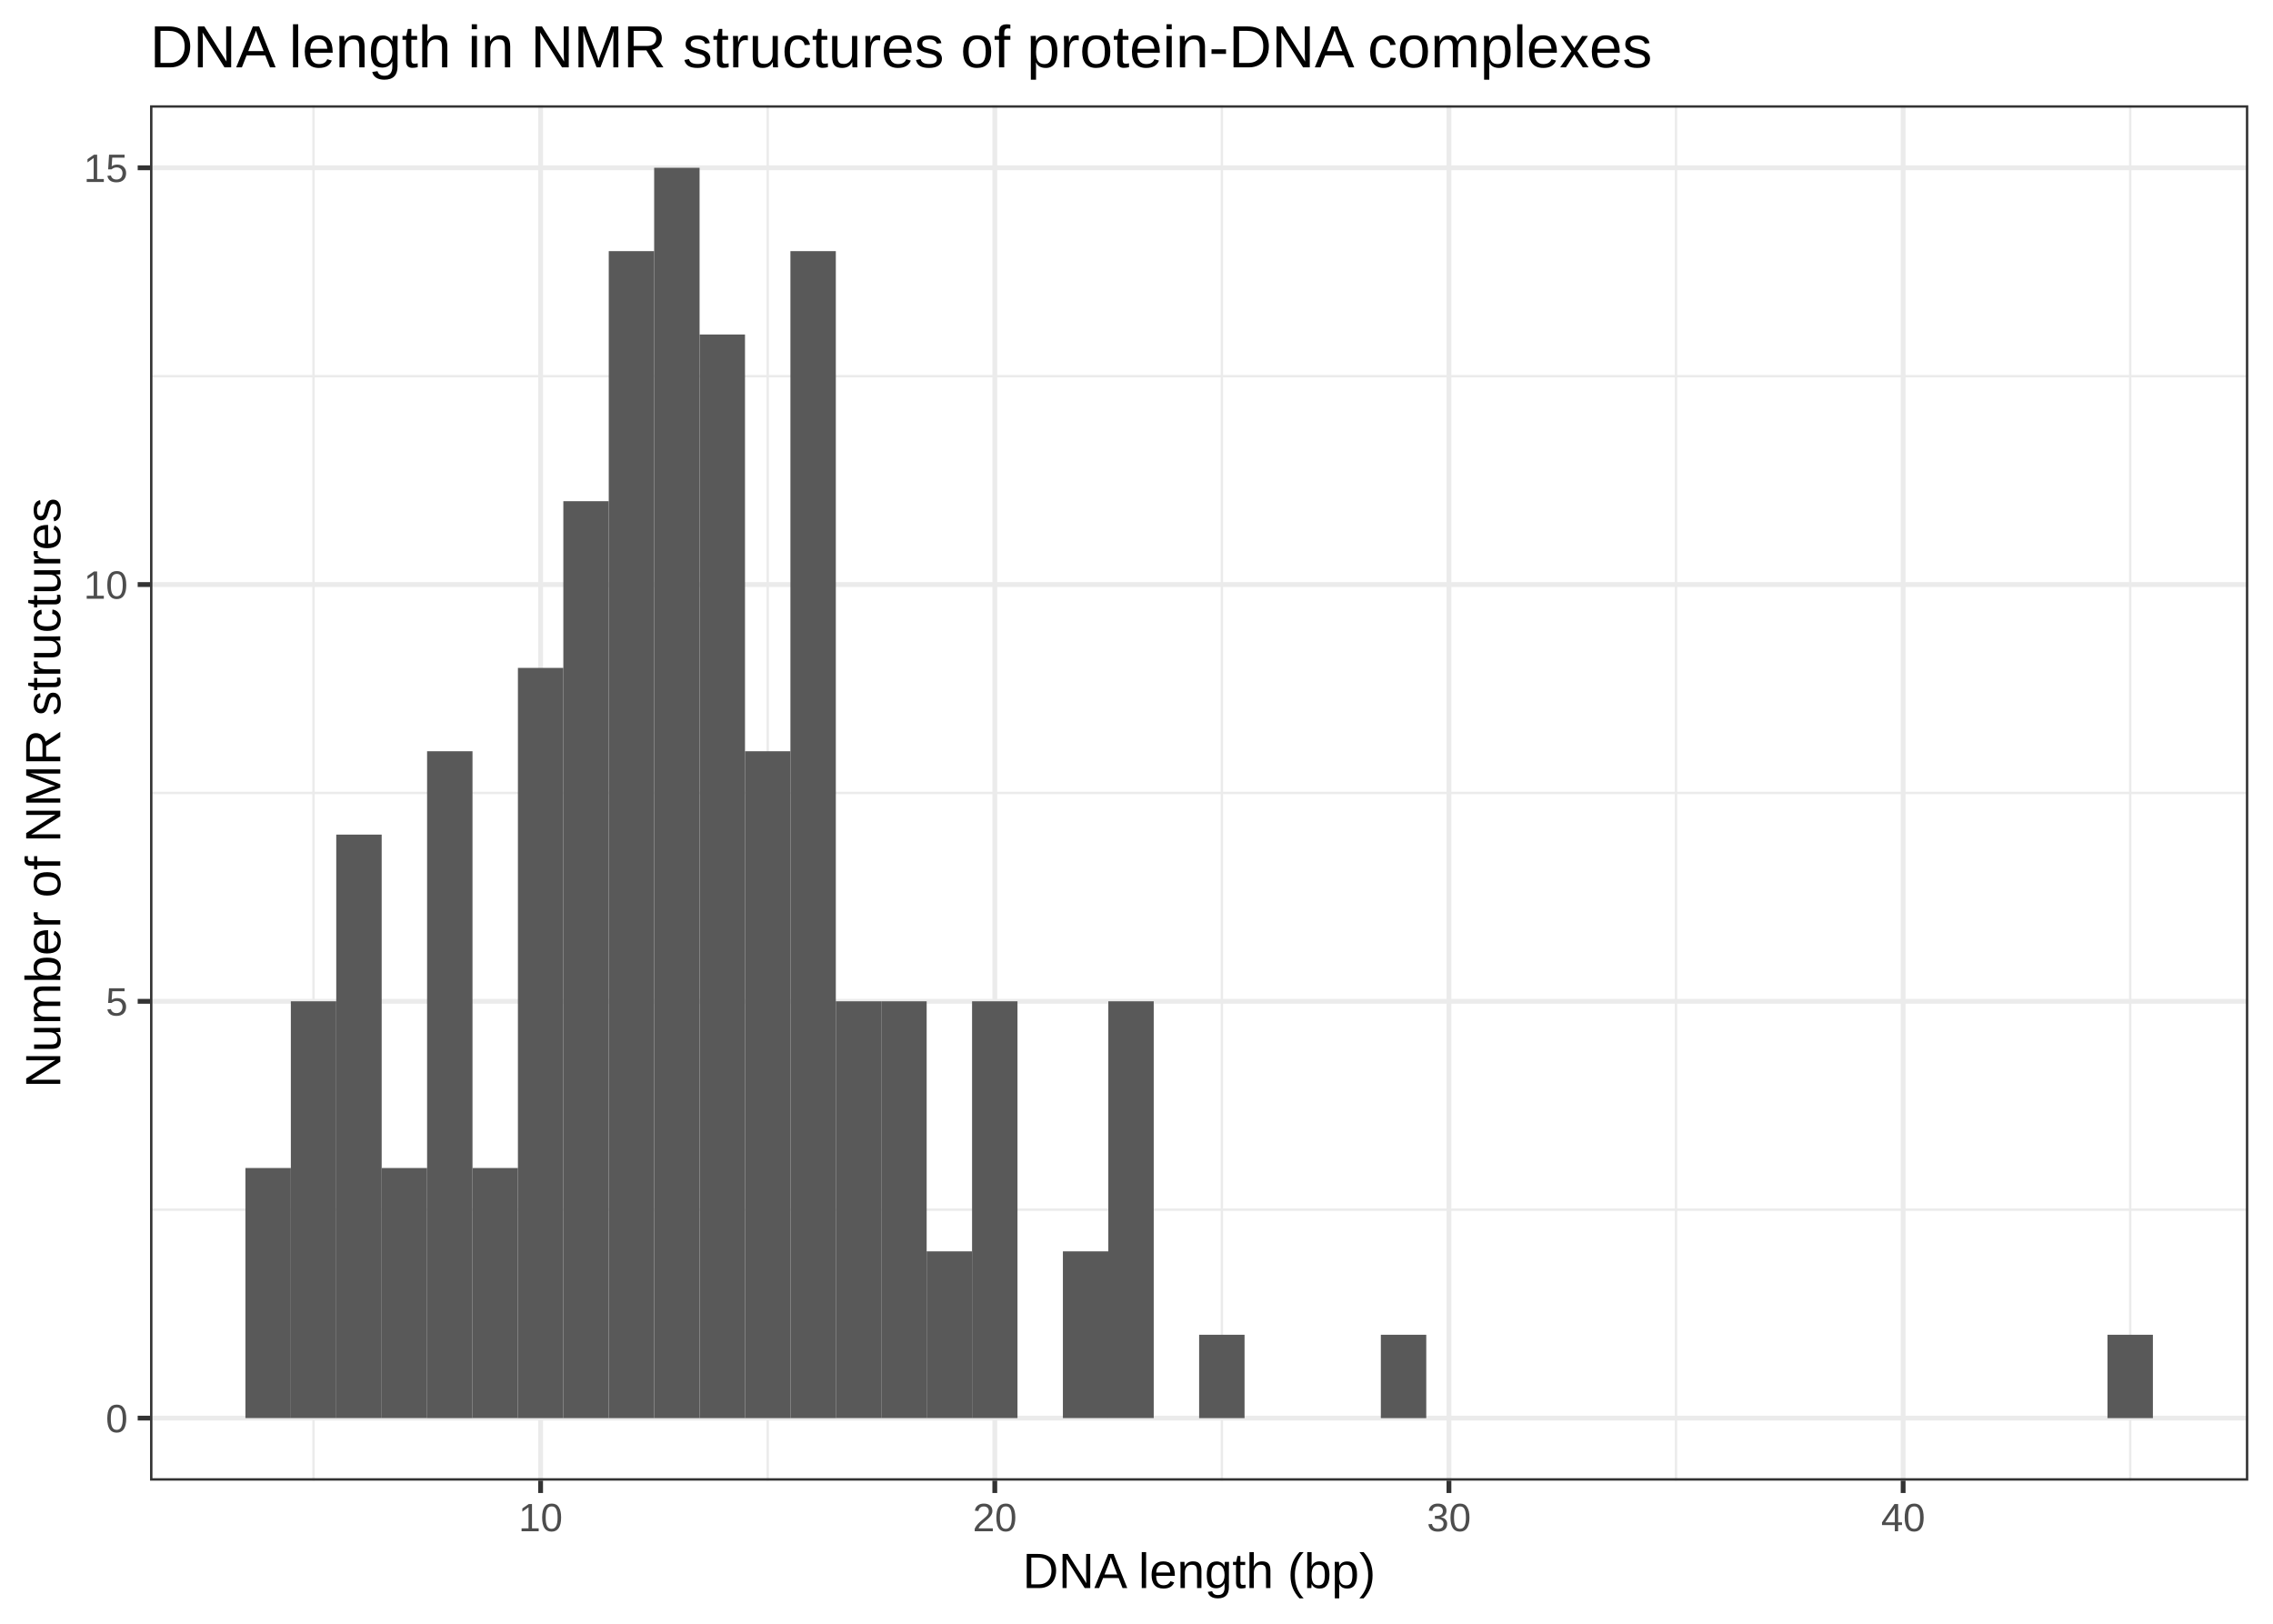
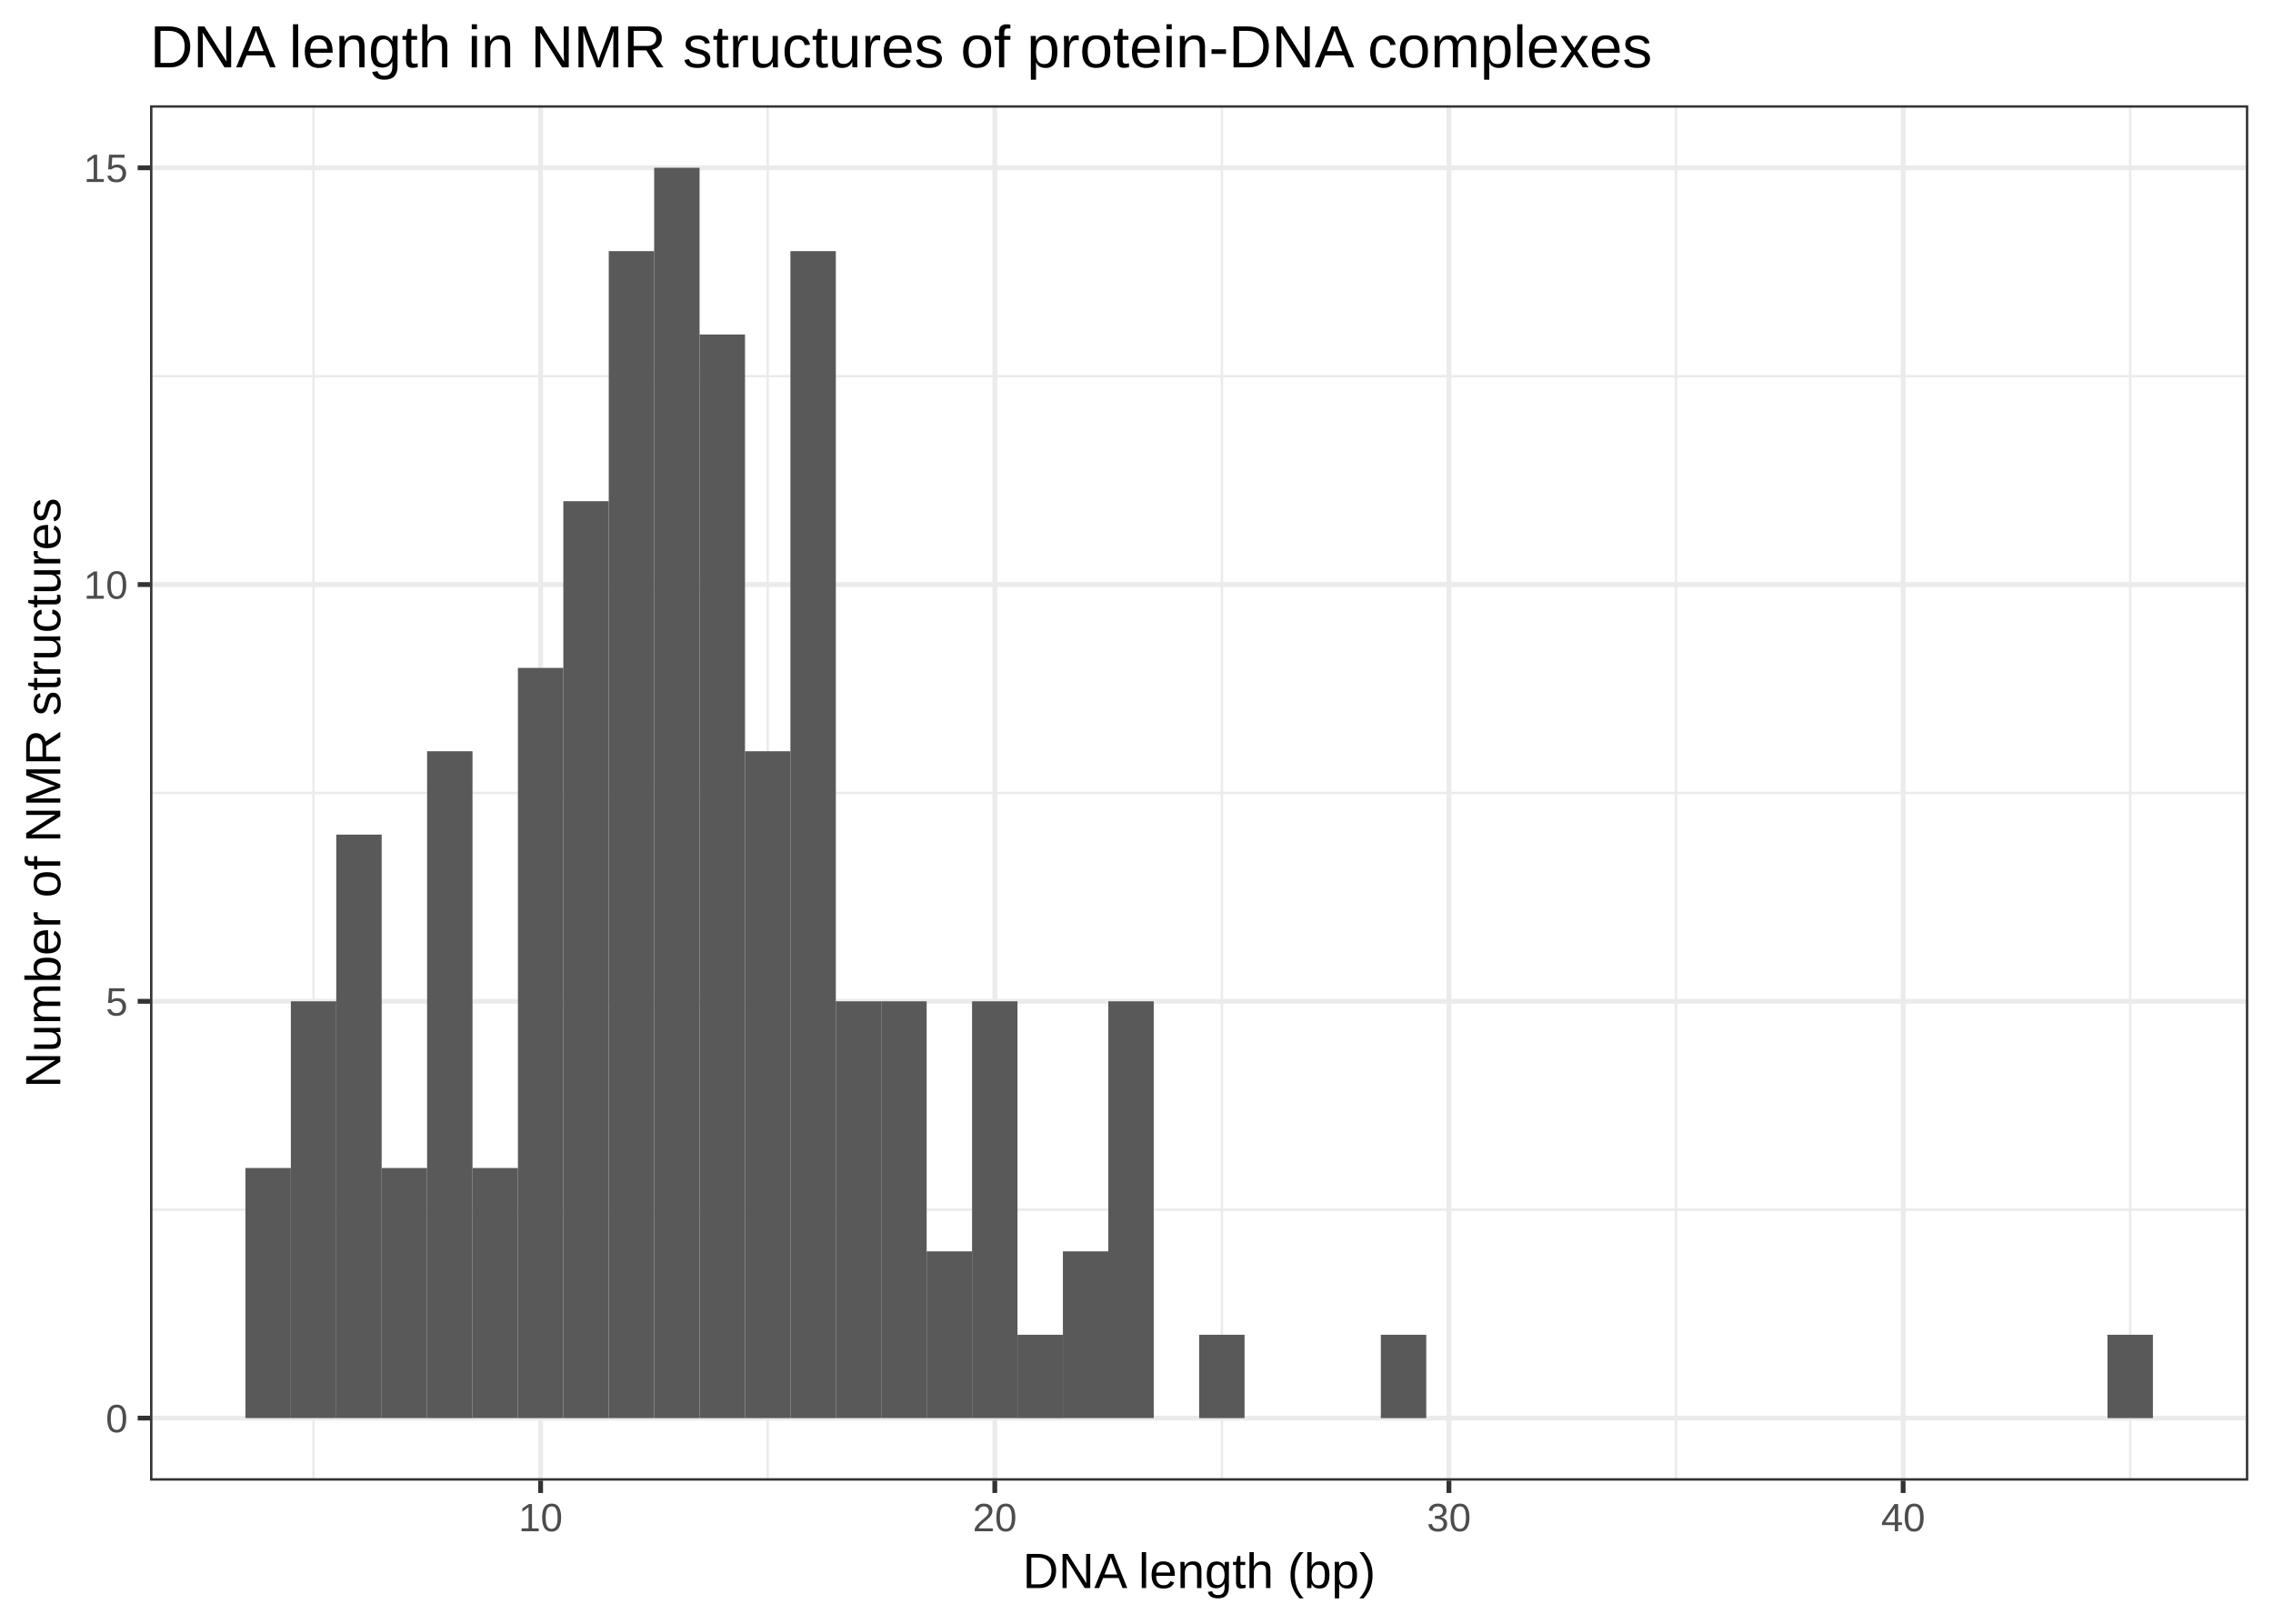
<svg xmlns="http://www.w3.org/2000/svg" class="svglite" width="504.00pt" height="360.00pt" viewBox="0 0 504.00 360.00">
  <defs>
    <style type="text/css">
    .svglite line, .svglite polyline, .svglite polygon, .svglite path, .svglite rect, .svglite circle {
      fill: none;
      stroke: #000000;
      stroke-linecap: round;
      stroke-linejoin: round;
      stroke-miterlimit: 10.00;
    }
    .svglite text {
      white-space: pre;
    }
  </style>
  </defs>
  <rect width="100%" height="100%" style="stroke: none; fill: #FFFFFF;" />
  <defs>
    <clipPath id="cpMC4wMHw1MDQuMDB8MC4wMHwzNjAuMDA=">
      <rect x="0.00" y="0.00" width="504.00" height="360.00" />
    </clipPath>
  </defs>
  <g clip-path="url(#cpMC4wMHw1MDQuMDB8MC4wMHwzNjAuMDA=)">
    <rect x="0.00" y="0.00" width="504.00" height="360.00" style="stroke-width: 1.07; stroke: #FFFFFF; fill: #FFFFFF;" />
  </g>
  <defs>
    <clipPath id="cpMzMuMjd8NDk4LjUyfDIzLjM0fDMyOC4yNw==">
      <rect x="33.27" y="23.34" width="465.25" height="304.93" />
    </clipPath>
  </defs>
  <g clip-path="url(#cpMzMuMjd8NDk4LjUyfDIzLjM0fDMyOC4yNw==)">
    <rect x="33.27" y="23.34" width="465.25" height="304.93" style="stroke-width: 1.07; stroke: none; fill: #FFFFFF;" />
    <polyline points="33.27,268.20 498.52,268.20 " style="stroke-width: 0.53; stroke: #EBEBEB; stroke-linecap: butt;" />
    <polyline points="33.27,175.80 498.52,175.80 " style="stroke-width: 0.53; stroke: #EBEBEB; stroke-linecap: butt;" />
    <polyline points="33.27,83.40 498.52,83.40 " style="stroke-width: 0.53; stroke: #EBEBEB; stroke-linecap: butt;" />
    <polyline points="69.52,328.27 69.52,23.34 " style="stroke-width: 0.53; stroke: #EBEBEB; stroke-linecap: butt;" />
    <polyline points="170.23,328.27 170.23,23.34 " style="stroke-width: 0.53; stroke: #EBEBEB; stroke-linecap: butt;" />
    <polyline points="270.93,328.27 270.93,23.34 " style="stroke-width: 0.53; stroke: #EBEBEB; stroke-linecap: butt;" />
    <polyline points="371.63,328.27 371.63,23.34 " style="stroke-width: 0.53; stroke: #EBEBEB; stroke-linecap: butt;" />
    <polyline points="472.34,328.27 472.34,23.34 " style="stroke-width: 0.53; stroke: #EBEBEB; stroke-linecap: butt;" />
    <polyline points="33.27,314.41 498.52,314.41 " style="stroke-width: 1.07; stroke: #EBEBEB; stroke-linecap: butt;" />
    <polyline points="33.27,222.00 498.52,222.00 " style="stroke-width: 1.07; stroke: #EBEBEB; stroke-linecap: butt;" />
    <polyline points="33.27,129.60 498.52,129.60 " style="stroke-width: 1.07; stroke: #EBEBEB; stroke-linecap: butt;" />
    <polyline points="33.27,37.20 498.52,37.20 " style="stroke-width: 1.07; stroke: #EBEBEB; stroke-linecap: butt;" />
    <polyline points="119.87,328.27 119.87,23.34 " style="stroke-width: 1.07; stroke: #EBEBEB; stroke-linecap: butt;" />
    <polyline points="220.58,328.27 220.58,23.34 " style="stroke-width: 1.07; stroke: #EBEBEB; stroke-linecap: butt;" />
    <polyline points="321.28,328.27 321.28,23.34 " style="stroke-width: 1.07; stroke: #EBEBEB; stroke-linecap: butt;" />
    <polyline points="421.99,328.27 421.99,23.34 " style="stroke-width: 1.07; stroke: #EBEBEB; stroke-linecap: butt;" />
    <rect x="54.42" y="258.96" width="10.07" height="55.44" style="stroke-width: 1.07; stroke: none; stroke-linecap: butt; stroke-linejoin: miter; fill: #595959;" />
    <rect x="64.49" y="222.00" width="10.07" height="92.40" style="stroke-width: 1.07; stroke: none; stroke-linecap: butt; stroke-linejoin: miter; fill: #595959;" />
    <rect x="74.56" y="185.04" width="10.07" height="129.36" style="stroke-width: 1.07; stroke: none; stroke-linecap: butt; stroke-linejoin: miter; fill: #595959;" />
    <rect x="84.63" y="258.96" width="10.07" height="55.44" style="stroke-width: 1.07; stroke: none; stroke-linecap: butt; stroke-linejoin: miter; fill: #595959;" />
    <rect x="94.70" y="166.56" width="10.07" height="147.85" style="stroke-width: 1.07; stroke: none; stroke-linecap: butt; stroke-linejoin: miter; fill: #595959;" />
    <rect x="104.77" y="258.96" width="10.07" height="55.44" style="stroke-width: 1.07; stroke: none; stroke-linecap: butt; stroke-linejoin: miter; fill: #595959;" />
    <rect x="114.84" y="148.08" width="10.07" height="166.33" style="stroke-width: 1.07; stroke: none; stroke-linecap: butt; stroke-linejoin: miter; fill: #595959;" />
    <rect x="124.91" y="111.12" width="10.07" height="203.29" style="stroke-width: 1.07; stroke: none; stroke-linecap: butt; stroke-linejoin: miter; fill: #595959;" />
    <rect x="134.98" y="55.68" width="10.07" height="258.73" style="stroke-width: 1.07; stroke: none; stroke-linecap: butt; stroke-linejoin: miter; fill: #595959;" />
    <rect x="145.05" y="37.20" width="10.07" height="277.21" style="stroke-width: 1.07; stroke: none; stroke-linecap: butt; stroke-linejoin: miter; fill: #595959;" />
    <rect x="155.12" y="74.16" width="10.07" height="240.25" style="stroke-width: 1.07; stroke: none; stroke-linecap: butt; stroke-linejoin: miter; fill: #595959;" />
    <rect x="165.19" y="166.56" width="10.07" height="147.85" style="stroke-width: 1.07; stroke: none; stroke-linecap: butt; stroke-linejoin: miter; fill: #595959;" />
    <rect x="175.26" y="55.68" width="10.07" height="258.73" style="stroke-width: 1.07; stroke: none; stroke-linecap: butt; stroke-linejoin: miter; fill: #595959;" />
    <rect x="185.33" y="222.00" width="10.07" height="92.40" style="stroke-width: 1.07; stroke: none; stroke-linecap: butt; stroke-linejoin: miter; fill: #595959;" />
    <rect x="195.40" y="222.00" width="10.07" height="92.40" style="stroke-width: 1.07; stroke: none; stroke-linecap: butt; stroke-linejoin: miter; fill: #595959;" />
    <rect x="205.47" y="277.44" width="10.07" height="36.96" style="stroke-width: 1.07; stroke: none; stroke-linecap: butt; stroke-linejoin: miter; fill: #595959;" />
    <rect x="215.54" y="222.00" width="10.07" height="92.40" style="stroke-width: 1.07; stroke: none; stroke-linecap: butt; stroke-linejoin: miter; fill: #595959;" />
-     <rect x="225.61" y="314.41" width="10.07" height="0.00" style="stroke-width: 1.07; stroke: none; stroke-linecap: butt; stroke-linejoin: miter; fill: #595959;" />
+     <rect x="225.61" y="295.93" width="10.07" height="18.48" style="stroke-width: 1.07; stroke: none; stroke-linecap: butt; stroke-linejoin: miter; fill: #595959;" />
    <rect x="235.68" y="277.44" width="10.07" height="36.96" style="stroke-width: 1.07; stroke: none; stroke-linecap: butt; stroke-linejoin: miter; fill: #595959;" />
    <rect x="245.75" y="222.00" width="10.07" height="92.40" style="stroke-width: 1.07; stroke: none; stroke-linecap: butt; stroke-linejoin: miter; fill: #595959;" />
    <rect x="255.82" y="314.41" width="10.07" height="0.00" style="stroke-width: 1.07; stroke: none; stroke-linecap: butt; stroke-linejoin: miter; fill: #595959;" />
    <rect x="265.89" y="295.93" width="10.07" height="18.48" style="stroke-width: 1.07; stroke: none; stroke-linecap: butt; stroke-linejoin: miter; fill: #595959;" />
    <rect x="275.96" y="314.41" width="10.07" height="0.00" style="stroke-width: 1.07; stroke: none; stroke-linecap: butt; stroke-linejoin: miter; fill: #595959;" />
    <rect x="286.03" y="314.41" width="10.07" height="0.00" style="stroke-width: 1.07; stroke: none; stroke-linecap: butt; stroke-linejoin: miter; fill: #595959;" />
    <rect x="296.11" y="314.41" width="10.07" height="0.00" style="stroke-width: 1.07; stroke: none; stroke-linecap: butt; stroke-linejoin: miter; fill: #595959;" />
    <rect x="306.18" y="295.93" width="10.07" height="18.48" style="stroke-width: 1.07; stroke: none; stroke-linecap: butt; stroke-linejoin: miter; fill: #595959;" />
    <rect x="316.25" y="314.41" width="10.07" height="0.00" style="stroke-width: 1.07; stroke: none; stroke-linecap: butt; stroke-linejoin: miter; fill: #595959;" />
    <rect x="326.32" y="314.41" width="10.07" height="0.00" style="stroke-width: 1.07; stroke: none; stroke-linecap: butt; stroke-linejoin: miter; fill: #595959;" />
    <rect x="336.39" y="314.41" width="10.07" height="0.00" style="stroke-width: 1.07; stroke: none; stroke-linecap: butt; stroke-linejoin: miter; fill: #595959;" />
    <rect x="346.46" y="314.41" width="10.07" height="0.00" style="stroke-width: 1.07; stroke: none; stroke-linecap: butt; stroke-linejoin: miter; fill: #595959;" />
    <rect x="356.53" y="314.41" width="10.07" height="0.00" style="stroke-width: 1.07; stroke: none; stroke-linecap: butt; stroke-linejoin: miter; fill: #595959;" />
    <rect x="366.60" y="314.41" width="10.07" height="0.00" style="stroke-width: 1.07; stroke: none; stroke-linecap: butt; stroke-linejoin: miter; fill: #595959;" />
    <rect x="376.67" y="314.41" width="10.07" height="0.00" style="stroke-width: 1.07; stroke: none; stroke-linecap: butt; stroke-linejoin: miter; fill: #595959;" />
    <rect x="386.74" y="314.41" width="10.07" height="0.00" style="stroke-width: 1.07; stroke: none; stroke-linecap: butt; stroke-linejoin: miter; fill: #595959;" />
    <rect x="396.81" y="314.41" width="10.07" height="0.00" style="stroke-width: 1.07; stroke: none; stroke-linecap: butt; stroke-linejoin: miter; fill: #595959;" />
    <rect x="406.88" y="314.41" width="10.07" height="0.00" style="stroke-width: 1.07; stroke: none; stroke-linecap: butt; stroke-linejoin: miter; fill: #595959;" />
    <rect x="416.95" y="314.41" width="10.07" height="0.00" style="stroke-width: 1.07; stroke: none; stroke-linecap: butt; stroke-linejoin: miter; fill: #595959;" />
    <rect x="427.02" y="314.41" width="10.07" height="0.00" style="stroke-width: 1.07; stroke: none; stroke-linecap: butt; stroke-linejoin: miter; fill: #595959;" />
    <rect x="437.09" y="314.41" width="10.07" height="0.00" style="stroke-width: 1.07; stroke: none; stroke-linecap: butt; stroke-linejoin: miter; fill: #595959;" />
    <rect x="447.16" y="314.41" width="10.07" height="0.00" style="stroke-width: 1.07; stroke: none; stroke-linecap: butt; stroke-linejoin: miter; fill: #595959;" />
    <rect x="457.23" y="314.41" width="10.07" height="0.00" style="stroke-width: 1.07; stroke: none; stroke-linecap: butt; stroke-linejoin: miter; fill: #595959;" />
    <rect x="467.30" y="295.93" width="10.07" height="18.48" style="stroke-width: 1.07; stroke: none; stroke-linecap: butt; stroke-linejoin: miter; fill: #595959;" />
    <rect x="33.27" y="23.34" width="465.25" height="304.93" style="stroke-width: 1.07; stroke: #333333;" />
  </g>
  <g clip-path="url(#cpMC4wMHw1MDQuMDB8MC4wMHwzNjAuMDA=)">
    <text x="28.34" y="317.56" text-anchor="end" style="font-size: 8.80px;fill: #4D4D4D; font-family: &quot;Arial&quot;;" textLength="4.90px" lengthAdjust="spacingAndGlyphs">0</text>
    <text x="28.34" y="225.16" text-anchor="end" style="font-size: 8.80px;fill: #4D4D4D; font-family: &quot;Arial&quot;;" textLength="4.90px" lengthAdjust="spacingAndGlyphs">5</text>
    <text x="28.34" y="132.75" text-anchor="end" style="font-size: 8.80px;fill: #4D4D4D; font-family: &quot;Arial&quot;;" textLength="9.79px" lengthAdjust="spacingAndGlyphs">10</text>
    <text x="28.34" y="40.35" text-anchor="end" style="font-size: 8.80px;fill: #4D4D4D; font-family: &quot;Arial&quot;;" textLength="9.79px" lengthAdjust="spacingAndGlyphs">15</text>
    <polyline points="30.53,314.41 33.27,314.41 " style="stroke-width: 1.07; stroke: #333333; stroke-linecap: butt;" />
    <polyline points="30.53,222.00 33.27,222.00 " style="stroke-width: 1.07; stroke: #333333; stroke-linecap: butt;" />
    <polyline points="30.53,129.60 33.27,129.60 " style="stroke-width: 1.07; stroke: #333333; stroke-linecap: butt;" />
    <polyline points="30.53,37.20 33.27,37.20 " style="stroke-width: 1.07; stroke: #333333; stroke-linecap: butt;" />
    <polyline points="119.87,331.01 119.87,328.27 " style="stroke-width: 1.07; stroke: #333333; stroke-linecap: butt;" />
    <polyline points="220.58,331.01 220.58,328.27 " style="stroke-width: 1.07; stroke: #333333; stroke-linecap: butt;" />
    <polyline points="321.28,331.01 321.28,328.27 " style="stroke-width: 1.07; stroke: #333333; stroke-linecap: butt;" />
    <polyline points="421.99,331.01 421.99,328.27 " style="stroke-width: 1.07; stroke: #333333; stroke-linecap: butt;" />
    <text x="119.87" y="339.50" text-anchor="middle" style="font-size: 8.80px;fill: #4D4D4D; font-family: &quot;Arial&quot;;" textLength="9.79px" lengthAdjust="spacingAndGlyphs">10</text>
    <text x="220.58" y="339.50" text-anchor="middle" style="font-size: 8.80px;fill: #4D4D4D; font-family: &quot;Arial&quot;;" textLength="9.79px" lengthAdjust="spacingAndGlyphs">20</text>
    <text x="321.28" y="339.50" text-anchor="middle" style="font-size: 8.80px;fill: #4D4D4D; font-family: &quot;Arial&quot;;" textLength="9.79px" lengthAdjust="spacingAndGlyphs">30</text>
    <text x="421.99" y="339.50" text-anchor="middle" style="font-size: 8.80px;fill: #4D4D4D; font-family: &quot;Arial&quot;;" textLength="9.79px" lengthAdjust="spacingAndGlyphs">40</text>
    <text x="265.89" y="352.09" text-anchor="middle" style="font-size: 11.00px; font-family: &quot;Arial&quot;;" textLength="78.87px" lengthAdjust="spacingAndGlyphs">DNA length (bp)</text>
    <text transform="translate(13.37,175.80) rotate(-90)" text-anchor="middle" style="font-size: 11.00px; font-family: &quot;Arial&quot;;" textLength="130.81px" lengthAdjust="spacingAndGlyphs">Number of NMR structures</text>
    <text x="33.27" y="14.94" style="font-size: 13.20px; font-family: &quot;Arial&quot;;" textLength="334.29px" lengthAdjust="spacingAndGlyphs">DNA length in NMR structures of protein-DNA complexes</text>
  </g>
</svg>
